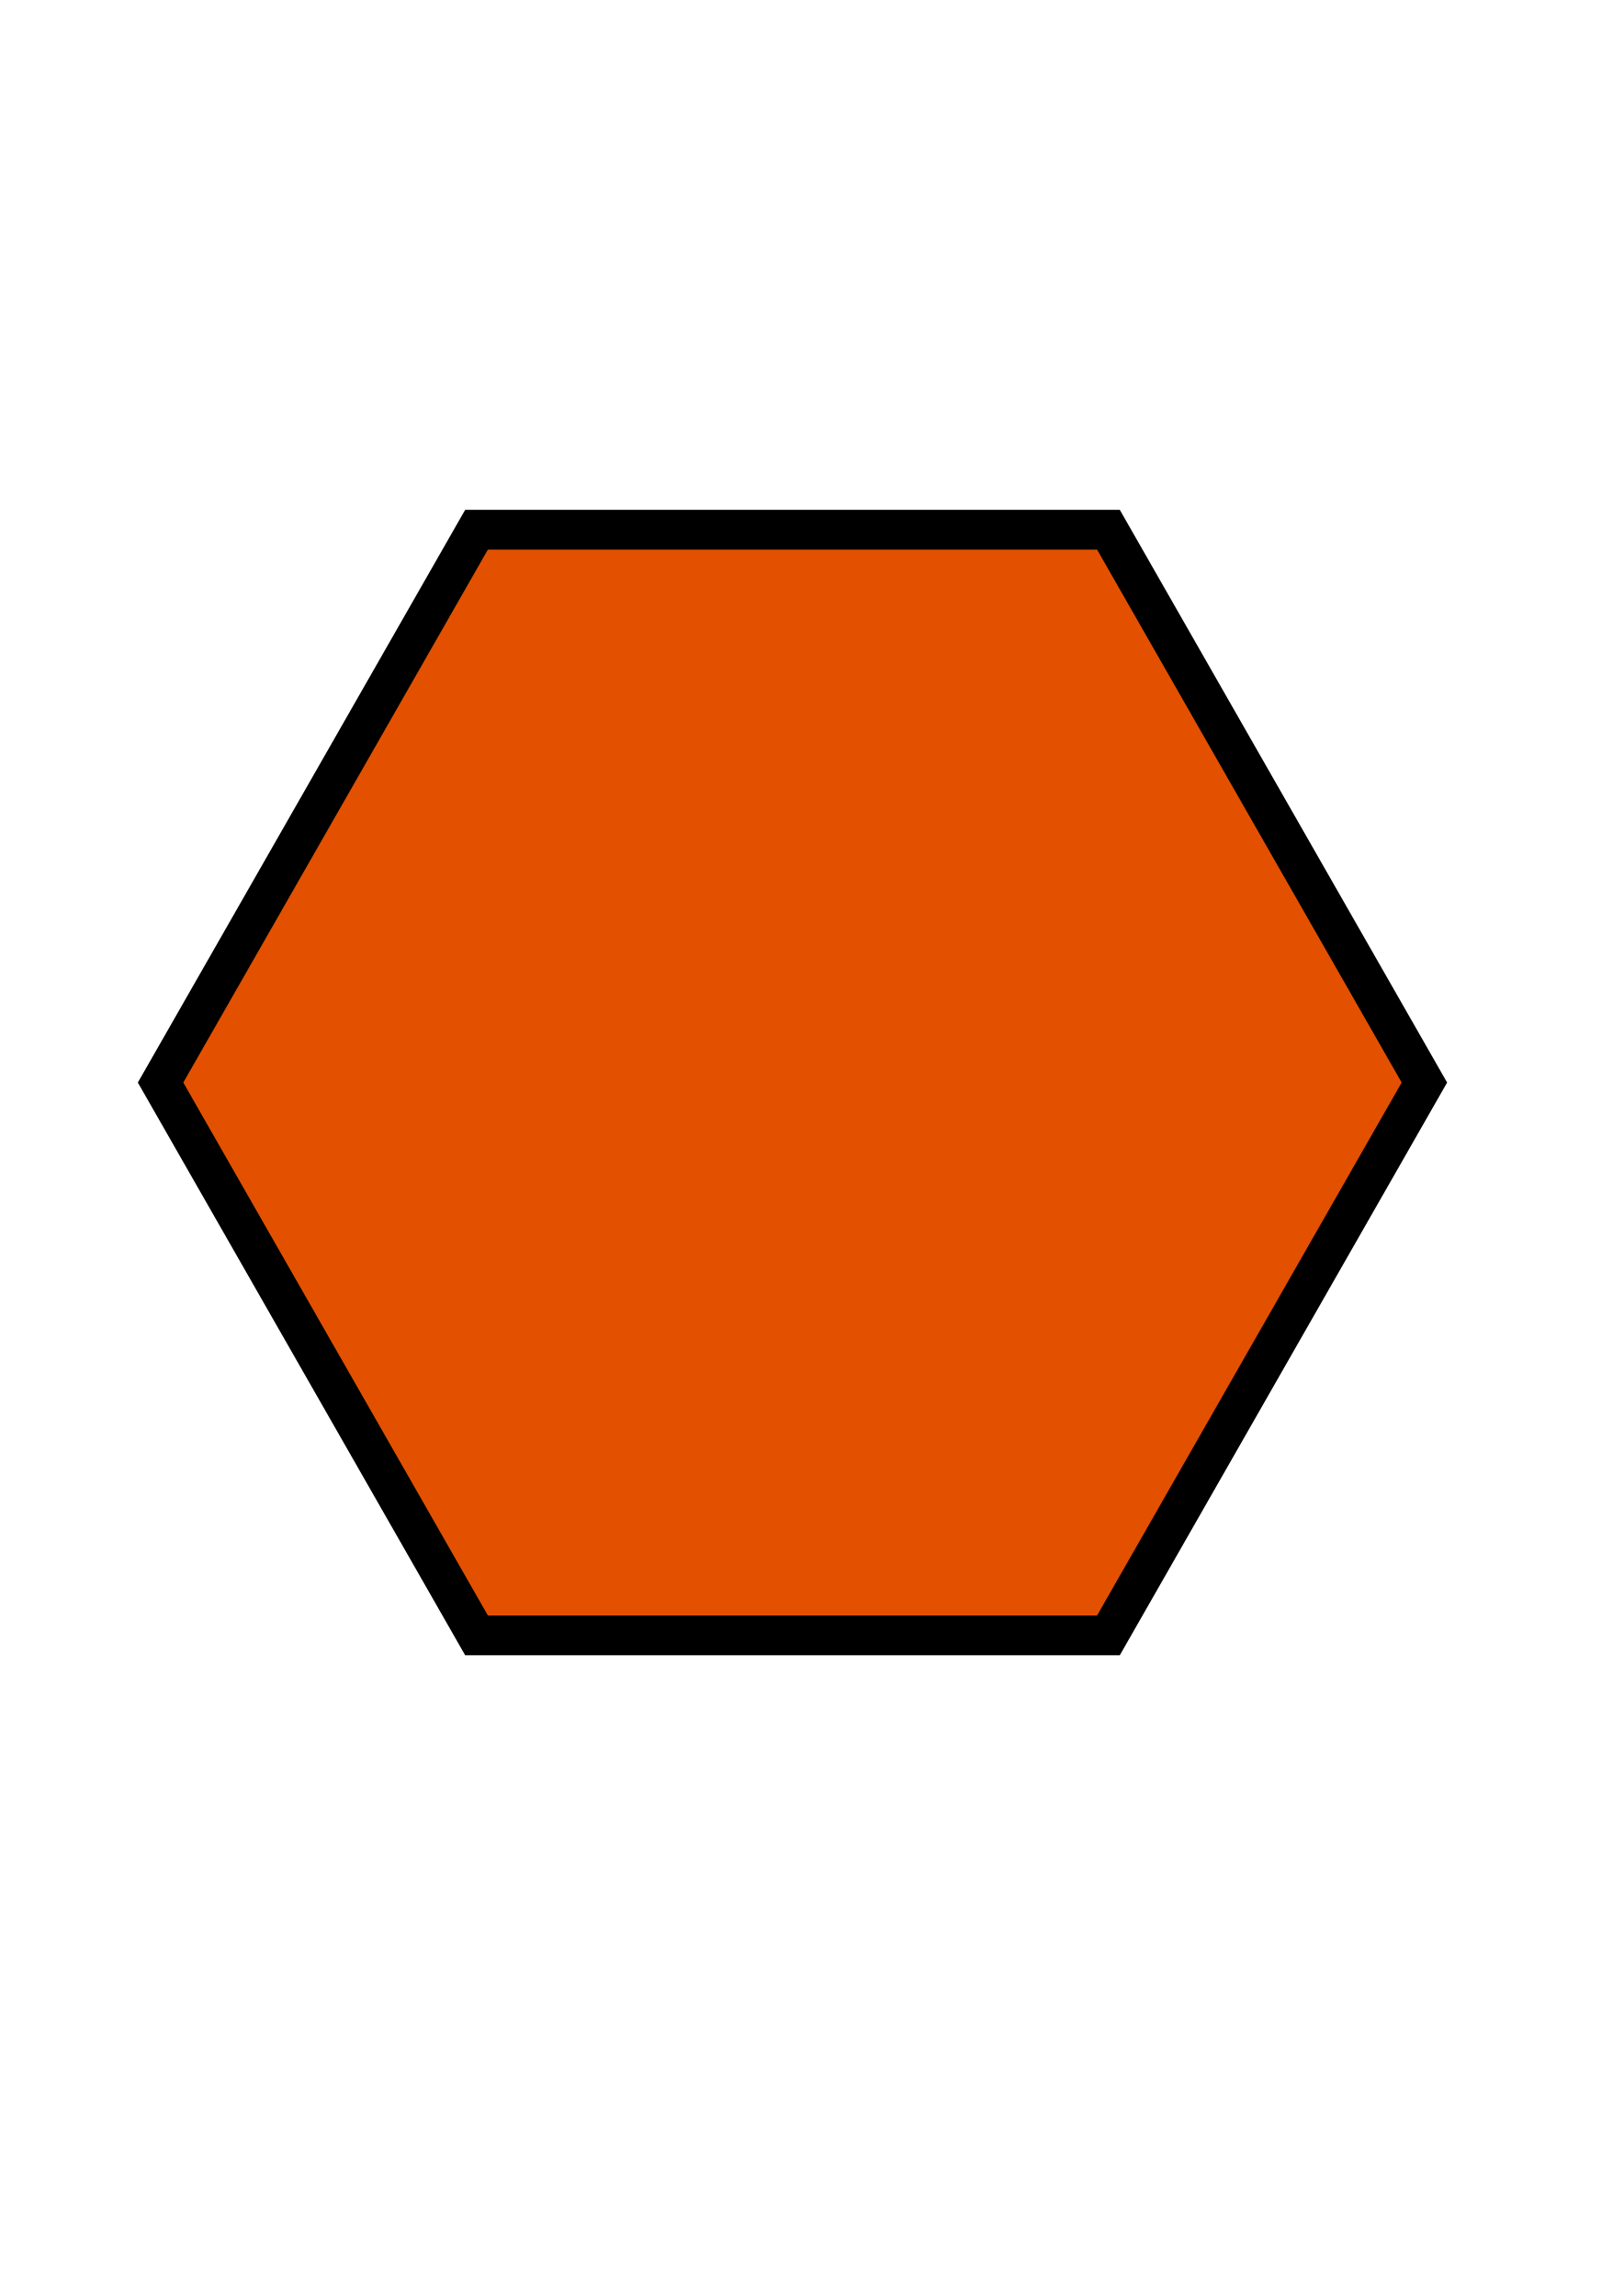
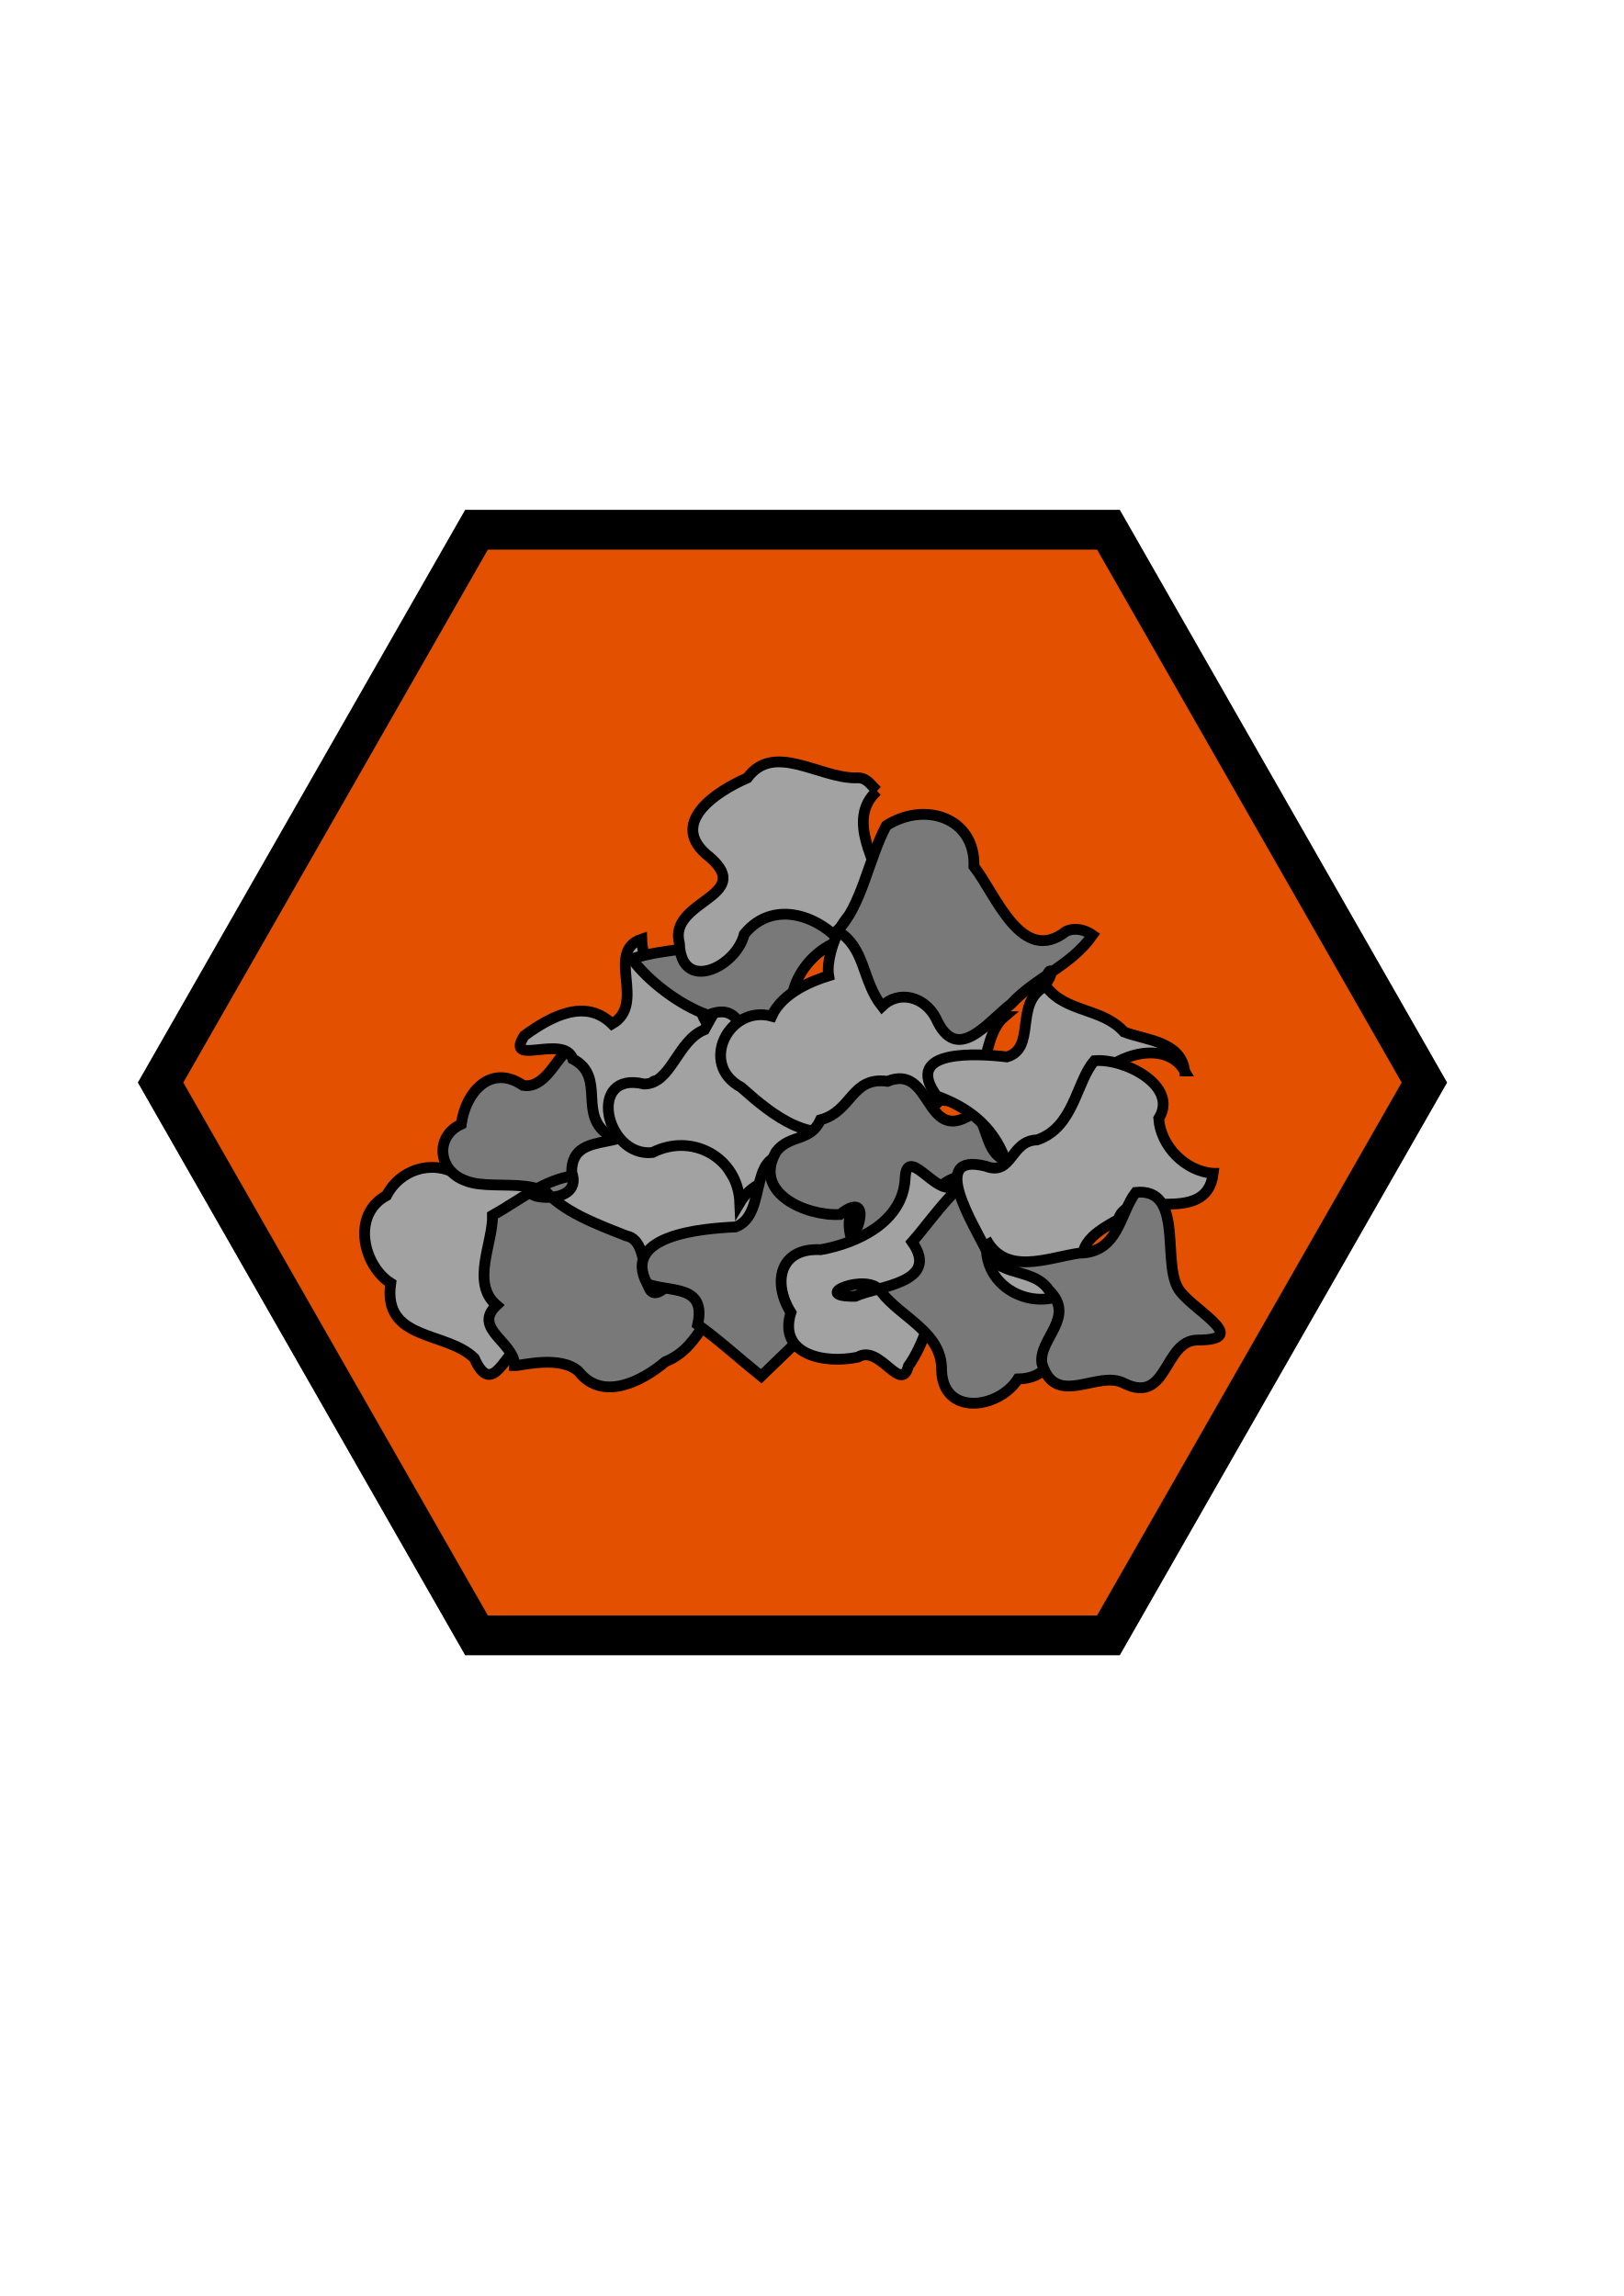
<svg xmlns="http://www.w3.org/2000/svg" width="210mm" height="297mm" viewBox="0 0 210 297" version="1.1" id="svg8">
-   <defs id="defs2" />
+   <defs id="defs2">
+     </defs>
  <g id="layer1">
    <path style="fill:#e35100;fill-opacity:1;stroke:#000000;stroke-width:4.782;stroke-miterlimit:4;stroke-dasharray:none" id="path30" d="m 134.597,188.885 -76.76,0 -38.38,-66.476 38.38,-66.476 76.76,3e-6 38.38,66.476 z" transform="matrix(1.064718,0,0,1.075749,0.05098981,8.351938)" />
+     <g id="g2275" transform="matrix(1.053545,0,0,1.053545,241.0317,-55.8773)">
+       <path id="ellipse83" style="fill:#a2a2a2;stroke:#000000;stroke-width:1.323" d="m -151.477,208.452 c -2.912,2.896 -7.13,-2.135 -9.857,1.437 -3.547,1.346 3.471,8.864 -3.155,7.888 -2.226,1.075 -3.824,7.078 -6.07,2.019 -3.413,-3.363 -11.285,-2.057 -10.255,-9.214 -3.362,-2.107 -4.89,-8.407 -0.511,-10.759 1.562,-3.095 5.538,-4.534 8.786,-2.529 2.073,-4.438 10.789,-2.211 8.815,2.912 -1.174,3.973 2.777,6.908 6.069,4.081 2.87,-0.359 3.928,3.107 6.178,4.166 z" />
+       <path id="ellipse81" style="fill:#797979;stroke:#000000;stroke-width:1.323" d="m -143.189,194.243 c -1.483,6.652 -11.12,-0.422 -12.263,3.836 -1.017,2.39 -5.692,3.347 -2.495,6.271 0.779,4.155 -4.828,2.399 -2.645,-1.007 1.146,-6.823 -7.402,-3.833 -10.98,-5.322 -3.489,-1.196 -3.861,-5.484 -0.584,-6.955 0.527,-3.953 3.638,-7.463 7.588,-4.761 3.965,0.677 5.181,-8.079 7.442,-2.601 3.337,3.303 2.342,7.816 6.172,10.003 1.483,4.799 4.671,1.215 7.765,0.536 z" />
+       <path id="ellipse69" style="fill:#797979;stroke:#000000;stroke-width:1.323" d="m -137.954,210.524 c -3.966,2.3 -4.487,7.848 -9.146,9.701 -2.897,2.446 -7.746,4.915 -10.643,1.211 -2.249,-2.054 -7.108,-0.701 -7.869,-0.722 0.073,-2.832 -5.254,-4.558 -2.209,-7.416 -3.204,-2.709 -0.416,-7.685 -0.502,-11.03 3.485,-1.959 6.237,-4.368 10.181,-4.928 5.559,-2.903 2.611,4.966 6.792,6.451 3.484,4.087 8.287,1.321 12.269,3.009 1.048,0.912 1.243,2.418 1.125,3.724 z" />
+       <path id="ellipse85" style="fill:#a2a2a2;stroke:#000000;stroke-width:1.323" d="m -134.126,181.494 c -4.547,-0.571 -9.48,0.621 -11.402,5.149 -0.542,4.339 -3.494,11.321 -8.22,5.95 -4.364,-2.494 -0.435,-7.282 -4.716,-9.533 -1.077,-3.136 -8.473,1.082 -5.949,-2.857 3.36,-2.459 7.53,-4.608 10.767,-1.443 4.317,-2.487 -0.909,-8.899 3.646,-10.427 0.124,4.108 3.275,7.264 7.019,7.216 0.32,5.114 4.643,5.631 8.855,5.945 z" />
+       <path id="path67" style="fill:#a2a2a2;stroke:#000000;stroke-width:1.323" d="m -132.598,199.082 c 0.982,3.787 -2.712,6.772 -5.62,5.211 -2.316,3.185 -8.785,2.005 -8.366,6.346 -4.403,4.365 -1.594,-5.201 -5.324,-5.868 -3.734,-1.473 -7.867,-2.985 -10.296,-5.895 -4.926,0.97 5.309,2.829 3.603,-1.92 -0.043,-5.976 8.742,-1.537 9.083,-8.005 0.864,-1.792 0.342,-4.868 2.188,-2.034 3.423,0.148 6.788,0.775 6.669,5.082 0.477,4.16 2.856,9.485 8.063,7.083 z" />
+       <path id="ellipse77" style="fill:#a2a2a2;stroke:#000000;stroke-width:1.323" d="m -121.784,187.299 c -5.731,0.193 -4.817,7.722 -4.926,10.887 -3.397,-1.633 -9.095,-1.121 -11.251,2.517 -0.235,-5.592 -5.923,-8.616 -10.718,-6.158 -5.783,0.609 -8.128,-10.116 -1.039,-8.411 3.336,0.022 4.057,-5.331 7.424,-6.671 1.598,-2.849 4.245,-8.278 6.993,-2.896 0.789,3.403 0.054,7.615 5.203,6.805 3.992,-0.628 4.516,4.05 8.313,3.928 z" />
+       <path id="ellipse87" style="fill:#797979;stroke:#000000;stroke-width:1.323" d="m -119.502,170.056 c -4.305,-4.404 -10.871,-0.097 -11.959,4.936 1.229,3.575 1.625,9.777 -4.066,8.439 -2.082,-2.163 -1.813,-7.655 -6.335,-5.759 -3.535,-1.222 -7.453,-4.287 -9.35,-6.913 4.212,-1.344 8.111,-0.953 12.31,-2.63 5.384,-2.197 -0.351,-9.214 4.266,-11.317 4.912,1.071 5.911,8.776 11.321,8.293 2.547,-0.919 1.242,4.513 3.813,4.95 z" />
+       <path id="ellipse73" style="fill:#797979;stroke:#000000;stroke-width:1.323" d="m -118.84,208.877 c -3.412,-3.08 -7.452,0.73 -6.92,4.217 -3.35,2.769 -6.639,6.114 -9.574,8.919 -2.591,-2.087 -5.34,-4.588 -7.802,-6.334 1.111,-4.977 -3.359,-3.937 -6.196,-5.006 -3.23,-6.004 6.842,-6.809 10.873,-6.993 4.277,-1.643 0.98,-10.497 7.815,-8.458 3.47,0.373 7.931,1.117 6.503,6 -1.444,3.801 1.162,7.611 5.301,7.655 z" />
+       <path id="ellipse95" style="fill:#a2a2a2;stroke:#000000;stroke-width:1.323" d="m -121.115,150.146 c -3.849,3.461 -0.066,8.984 1.112,12.732 0.098,2.599 -3.129,7.3 -4.433,7.295 -2.713,-4.411 -9.176,-7.122 -12.979,-2.439 -0.994,4.081 -7.746,7.289 -7.964,1.114 -1.41,-5.28 9.345,-5.678 3.735,-10.561 -5.315,-4.083 0.746,-8.066 4.604,-9.733 3.252,-4.429 8.723,-0.013 13.284,-0.006 1.369,-0.128 1.803,0.807 2.641,1.598" />
+       <path id="ellipse93" style="fill:#a2a2a2;stroke:#000000;stroke-width:1.323" d="m -105.504,177.873 c -3.438,2.915 -1.248,11.445 -7.844,10.208 -2.893,3.124 -6.301,4.425 -10.428,2.94 -5.267,2.927 -10.109,-1 -14.018,-4.487 -5.236,-2.784 -1.524,-10.144 3.745,-8.731 1.325,-2.949 5.142,-4.384 6.998,-4.958 -0.529,-3.106 2.776,-10.376 5.329,-7.737 1.203,4.728 6.706,7.045 7.73,11.895 2.566,1.878 5.998,-1.399 8.487,0.87 z" />
+       <path id="ellipse71" style="fill:#797979;stroke:#000000;stroke-width:1.323" d="m -102.748,198.736 c -4.866,-2.238 -11.726,-2.7 -12.409,4.041 -1.895,2.312 -5.463,5.793 -3.809,8.58 1.048,-5.243 -6.915,-1.936 -4.771,-7.138 1.089,-2.439 0.623,-4.105 -1.936,-2.064 -4.12,0.22 -10.779,-2.636 -7.822,-7.722 1.693,-2.165 4.21,-1.169 5.435,-3.898 3.932,-1.069 3.755,-5.338 8.222,-4.732 5.504,-2.231 4.529,7.758 10.29,4.056 2.084,0.209 1.444,4.364 3.931,5.519 0.582,1.616 1.099,2.74 2.87,3.36 z" />
+       <path id="ellipse97" style="fill:#a2a2a2;stroke:#000000;stroke-width:1.323" d="m -101.577,209.025 c -2.869,-4.851 -8.563,0.035 -11.696,2.019 -1.205,3.393 -2.077,7.055 -3.989,9.716 -0.918,3.49 -3.53,-2.738 -6.201,-1.095 -4.029,0.865 -9.853,-0.262 -8.227,-5.476 -2.301,-3.667 -1.401,-7.996 3.669,-7.711 4.576,-0.828 10.071,-3.436 10.352,-8.719 0.17,-4.007 3.362,1.3 5.396,1.06 3.735,2.096 8.614,2.143 10.871,6.666 0.58,1.168 -0.04,2.364 -0.174,3.541 z" />
+       <path id="ellipse75" style="fill:#797979;stroke:#000000;stroke-width:1.323" d="m -95.158,211.388 c -4.828,2.325 -1.932,10.824 -8.661,10.963 -2.392,3.711 -9.208,4.581 -9.372,-1.073 0.086,-4.69 -4.985,-6.414 -7.475,-9.696 -1.598,-2.407 -8.991,0.685 -3.13,0.62 2.763,-1.277 10.519,-1.612 6.995,-6.672 1.886,-2.117 4.971,-6.567 6.421,-6.925 1.689,4.283 7.784,3.334 9.037,7.281 2.018,1.88 4.162,3.68 6.184,5.501 z" />
+       <path id="ellipse91" style="fill:#797979;stroke:#000000;stroke-width:1.323" d="m -94.658,167.841 c -2.655,3.8 -6.955,5.163 -9.992,8.457 -3.002,2.334 -6.675,7.472 -9.223,1.787 -1.396,-2.701 -4.536,-3.521 -6.639,-1.497 -2.502,-3.179 -1.992,-7.242 -5.501,-9.273 3.041,-3.049 3.82,-8.763 6.031,-12.902 4.643,-2.995 10.953,-1.062 10.763,5.009 2.711,3.477 5.855,12.23 11.311,7.967 1.076,-0.499 2.32,-0.204 3.25,0.452 z" />
+       <path id="ellipse89" style="fill:#a2a2a2;stroke:#000000;stroke-width:1.323" d="m -83.353,184.534 c -2.662,-4.624 -11.021,-1.218 -11.891,2.997 1.295,3.478 0.597,7.036 -2.833,7.269 -0.069,5.084 -8.783,6.579 -7.34,0.506 -1.568,-4.153 -4.673,-6.359 -8.392,-7.712 -4.247,-5.856 5.191,-5.194 8.64,-4.788 3.606,-1.067 0.946,-6.387 4.44,-8.519 2.045,-2.477 0.23,-2.951 0.408,-0.084 2.379,3.178 6.89,2.569 9.53,5.541 2.697,1.028 6.974,1.139 7.437,4.79 z" />
+       <path id="ellipse99" style="fill:#a2a2a2;stroke:#000000;stroke-width:1.323" d="m -79.842,197.104 c -0.834,6.787 -10.544,1.431 -11.636,5.642 -2.714,1.542 -5.359,2.999 -4.19,6.65 -2.849,5.483 -11.645,3.382 -12.024,-2.797 -1.406,-2.987 -7.308,-12.187 -0.079,-10.372 3.281,1.269 2.995,-3.151 6.31,-3.231 4.559,-1.553 4.775,-7.153 7.035,-9.722 3.717,-0.338 10.393,3.126 7.89,7.096 0.232,3.406 3.278,6.494 6.693,6.734 z" />
+       <path id="ellipse79" style="fill:#797979;stroke:#000000;stroke-width:1.323" d="m -107.741,205.186 c 2.449,4.59 7.683,2.235 11.467,1.713 4.853,-0.044 4.958,-4.955 6.92,-7.463 5.857,-0.577 3.288,8.188 5.112,11.625 1.216,2.533 9.51,6.497 2.468,6.509 -4.209,0.038 -3.567,7.982 -9.011,5.316 -3.178,-1.739 -8.407,3.155 -10.093,-2.443 -0.459,-3.016 4.276,-5.669 0.852,-9.006 -2.124,-3.199 -7.57,-1.161 -7.716,-6.252" />
+     </g>
  </g>
</svg>
